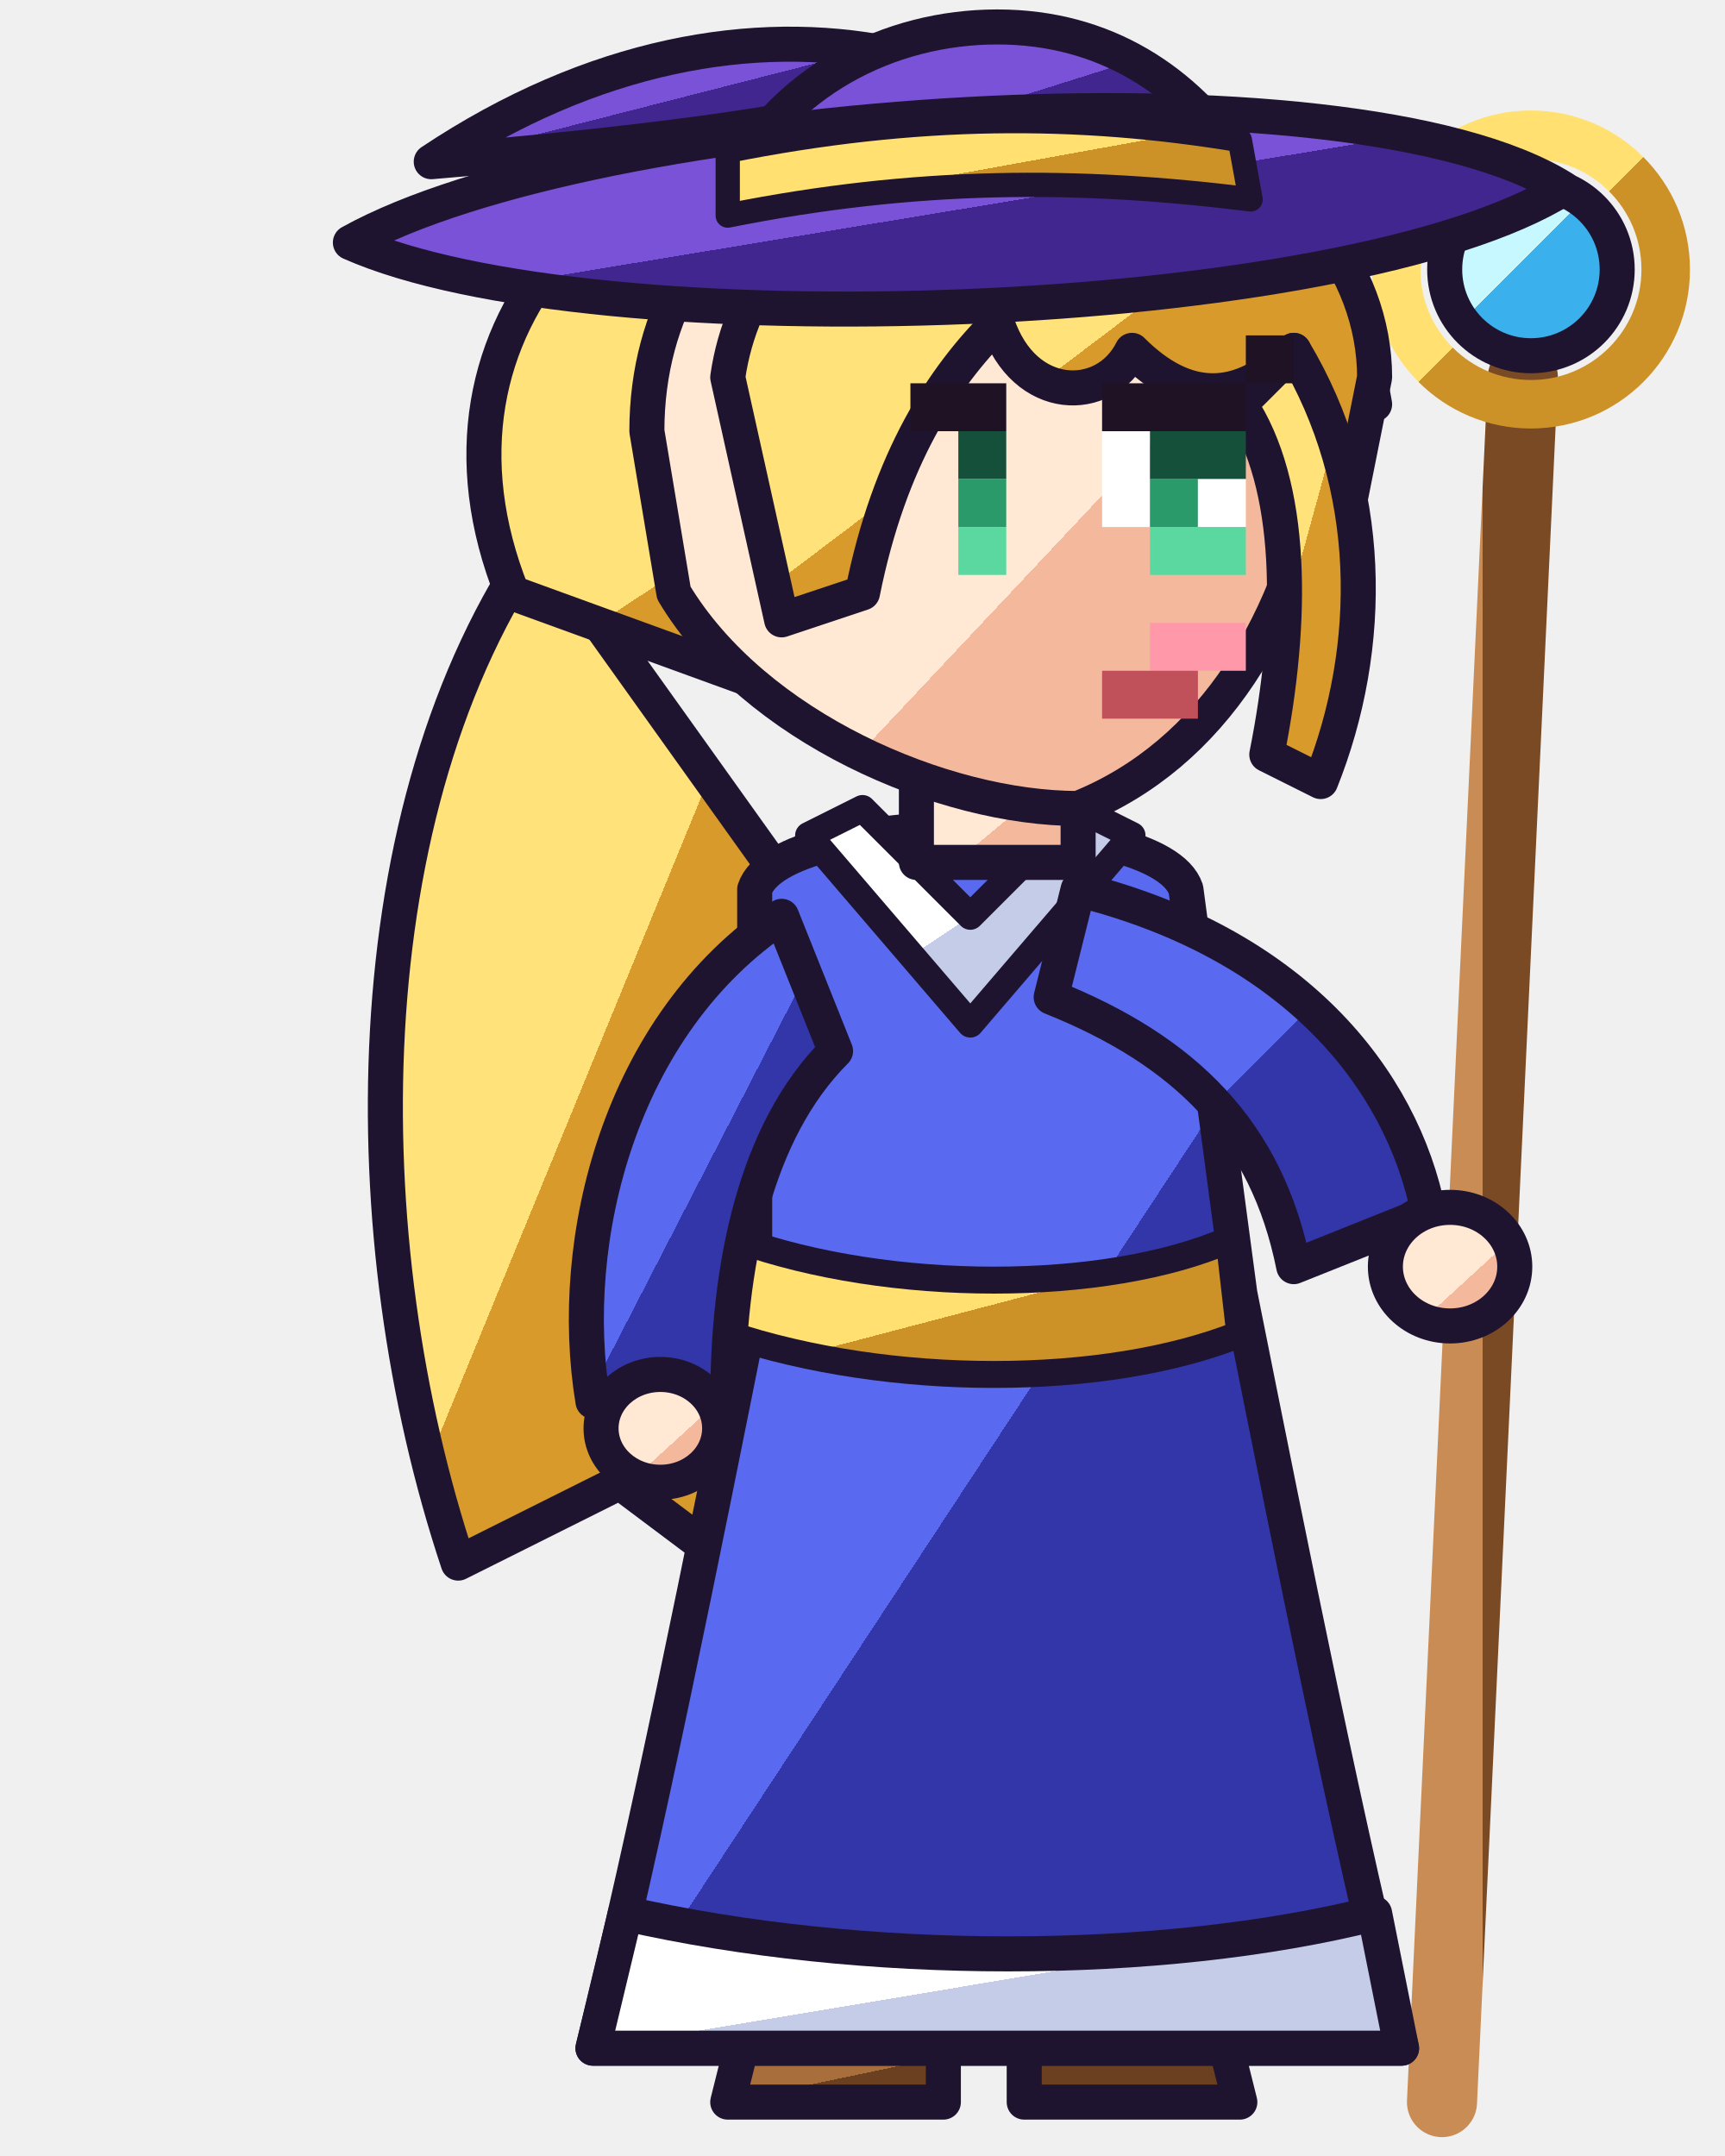
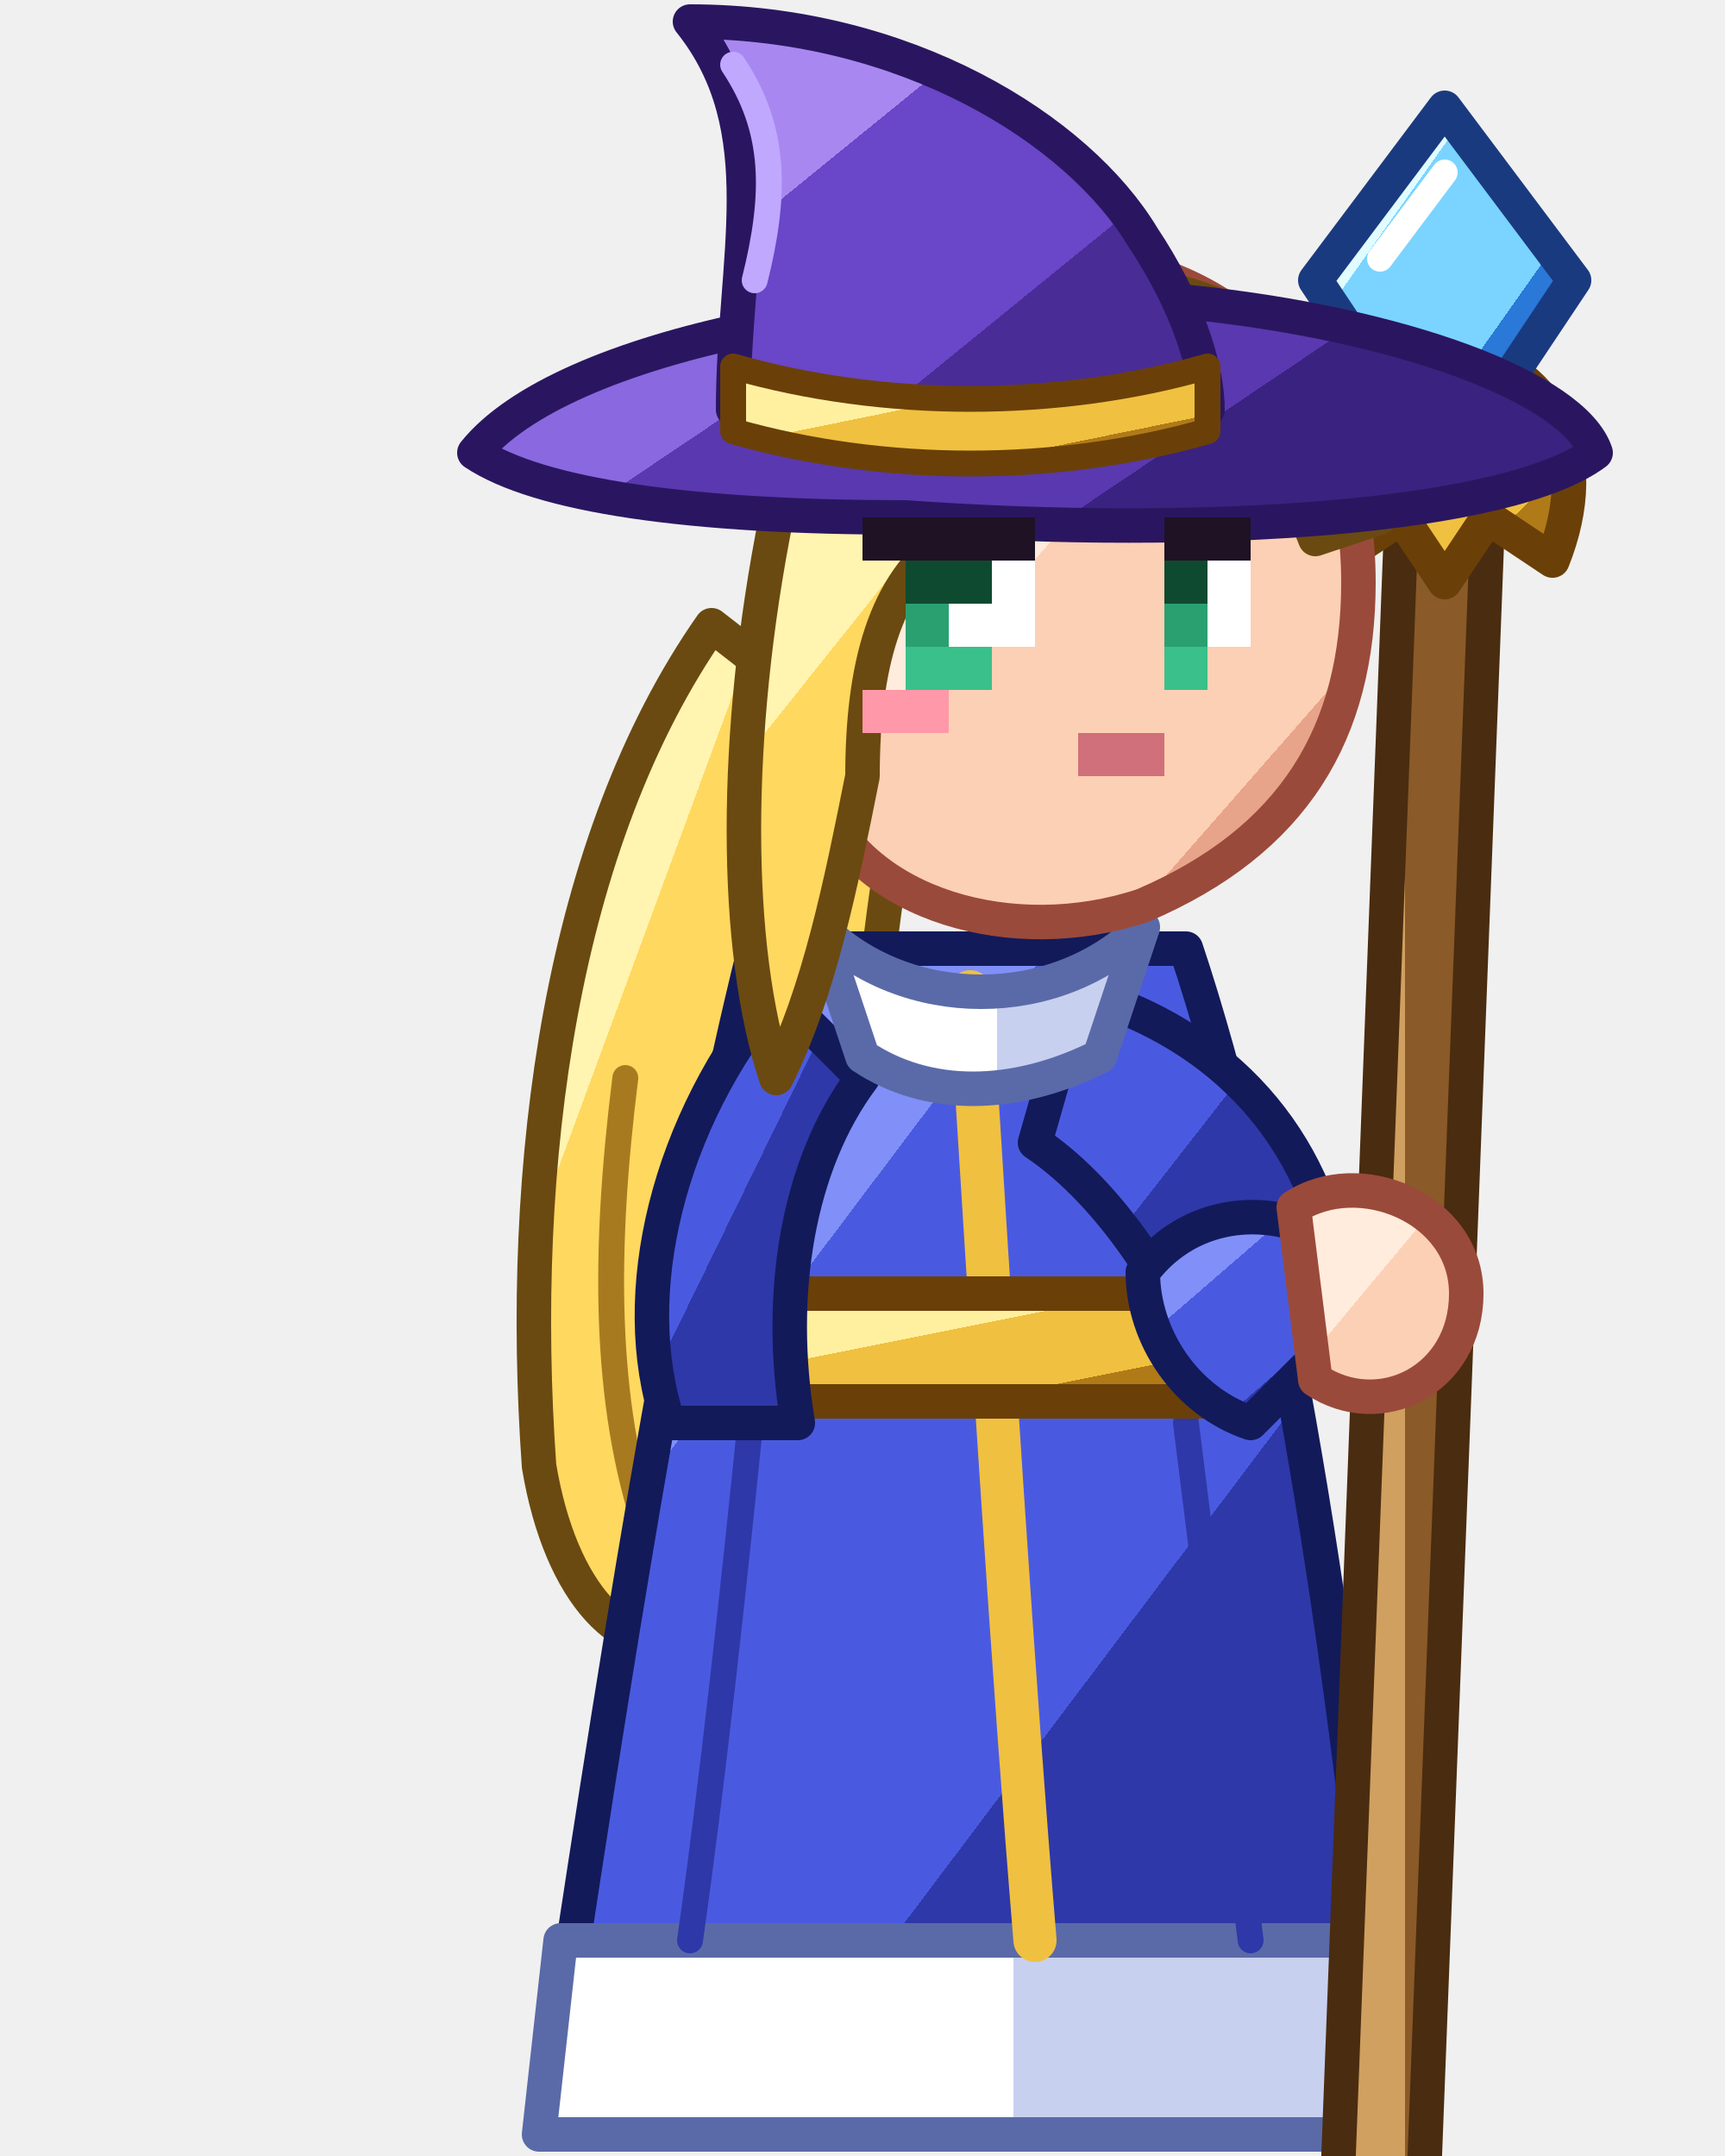
- <svg xmlns="http://www.w3.org/2000/svg" viewBox="0 0 36 45">
+ <svg xmlns="http://www.w3.org/2000/svg" viewBox="0 0 40 50">
  <defs>
    <linearGradient id="skin" x1="0" y1="0" x2="1" y2="1">
-       <stop offset="0.62" stop-color="#ffe8d4" />
-       <stop offset="0.62" stop-color="#f4b89c" />
+       <stop offset="0.45" stop-color="#ffecdc" />
+       <stop offset="0.45" stop-color="#fcd0b4" />
+       <stop offset="0.8" stop-color="#fcd0b4" />
+       <stop offset="0.8" stop-color="#e8a48a" />
+     </linearGradient>
+     <linearGradient id="hat" x1="0" y1="0" x2="1" y2="1">
+       <stop offset="0.3" stop-color="#a888f0" />
+       <stop offset="0.3" stop-color="#6a46c8" />
+       <stop offset="0.65" stop-color="#6a46c8" />
+       <stop offset="0.65" stop-color="#4a2c96" />
+     </linearGradient>
+     <linearGradient id="brim" x1="0" y1="0" x2="1" y2="0.3">
+       <stop offset="0.35" stop-color="#8a68e0" />
+       <stop offset="0.35" stop-color="#5a38b0" />
+       <stop offset="0.75" stop-color="#5a38b0" />
+       <stop offset="0.75" stop-color="#3a2280" />
    </linearGradient>
    <linearGradient id="hair" x1="0" y1="0" x2="1" y2="1">
-       <stop offset="0.5" stop-color="#ffe27a" />
-       <stop offset="0.5" stop-color="#d89a2a" />
+       <stop offset="0.3" stop-color="#fff4b0" />
+       <stop offset="0.3" stop-color="#ffd860" />
+       <stop offset="0.65" stop-color="#ffd860" />
+       <stop offset="0.65" stop-color="#d8a838" />
+       <stop offset="0.88" stop-color="#d8a838" />
+       <stop offset="0.88" stop-color="#a87a20" />
    </linearGradient>
    <linearGradient id="robe" x1="0" y1="0" x2="1" y2="1">
-       <stop offset="0.5" stop-color="#5a6af0" />
-       <stop offset="0.5" stop-color="#3236a8" />
+       <stop offset="0.3" stop-color="#8090f8" />
+       <stop offset="0.3" stop-color="#4a5ae0" />
+       <stop offset="0.66" stop-color="#4a5ae0" />
+       <stop offset="0.66" stop-color="#2e38a8" />
    </linearGradient>
-     <linearGradient id="white" x1="0" y1="0" x2="1" y2="1">
-       <stop offset="0.5" stop-color="#ffffff" />
-       <stop offset="0.5" stop-color="#c4cce8" />
+     <linearGradient id="sleeve" x1="0" y1="0" x2="1" y2="1">
+       <stop offset="0.45" stop-color="#4a5ae0" />
+       <stop offset="0.45" stop-color="#2e38a8" />
    </linearGradient>
-     <linearGradient id="hat" x1="0" y1="0" x2="1" y2="1">
-       <stop offset="0.5" stop-color="#7a52d8" />
-       <stop offset="0.5" stop-color="#422690" />
+     <linearGradient id="hem" x1="0" y1="0" x2="1" y2="0">
+       <stop offset="0.55" stop-color="#ffffff" />
+       <stop offset="0.55" stop-color="#c8d0f0" />
    </linearGradient>
    <linearGradient id="gold" x1="0" y1="0" x2="1" y2="1">
-       <stop offset="0.5" stop-color="#ffe070" />
-       <stop offset="0.5" stop-color="#cc9228" />
+       <stop offset="0.4" stop-color="#fff0a0" />
+       <stop offset="0.4" stop-color="#f0c040" />
+       <stop offset="0.75" stop-color="#f0c040" />
+       <stop offset="0.75" stop-color="#b07a18" />
    </linearGradient>
    <linearGradient id="wood" x1="0" y1="0" x2="1" y2="0">
-       <stop offset="0.5" stop-color="#c88c54" />
-       <stop offset="0.5" stop-color="#7a4a24" />
+       <stop offset="0.45" stop-color="#d0a060" />
+       <stop offset="0.45" stop-color="#8a5a28" />
    </linearGradient>
-     <linearGradient id="leather" x1="0" y1="0" x2="1" y2="1">
-       <stop offset="0.5" stop-color="#a86e3c" />
-       <stop offset="0.5" stop-color="#6a4020" />
-     </linearGradient>
-     <linearGradient id="orb" x1="0" y1="0" x2="1" y2="1">
-       <stop offset="0.45" stop-color="#c8f8ff" />
-       <stop offset="0.45" stop-color="#3ab0ec" />
-     </linearGradient>
-     <linearGradient id="iris" x1="0" y1="0" x2="0" y2="1">
-       <stop offset="0.5" stop-color="#14503a" />
-       <stop offset="0.5" stop-color="#3ac08a" />
+     <linearGradient id="crystal" x1="0" y1="0" x2="1" y2="1">
+       <stop offset="0.3" stop-color="#e0fcff" />
+       <stop offset="0.3" stop-color="#7ad4ff" />
+       <stop offset="0.65" stop-color="#7ad4ff" />
+       <stop offset="0.65" stop-color="#2a78d8" />
    </linearGradient>
  </defs>
-   <g transform="scale(0.5625)">
-     <g stroke="#1e1430" stroke-width="1.3" stroke-linejoin="round" stroke-linecap="round">
-       <path d="M20 20 C13 30 13 46 17 58 L23 55 L27 58 L30 34 Z" fill="url(#hair)" />
-       <path d="M56.5 14 L53.5 78" stroke="url(#wood)" stroke-width="2.6" />
-       <circle cx="56.8" cy="10" r="5" fill="none" stroke="url(#gold)" stroke-width="1.8" />
-       <circle cx="56.8" cy="10" r="3.2" fill="url(#orb)" />
-       <path d="M28 74 L35 74 L35 78 L27 78 Z M38 74 L45 74 L46 78 L38 78 Z" fill="url(#leather)" />
-       <path d="M28 33 C29 30 43 30 44 33 L46 48 C48 58 50 68 52 76 L22 76 C24 68 26 58 28 48 Z" fill="url(#robe)" />
-       <path d="M23.2 71 C32 73 43 73 51 71 L52 76 L22 76 Z" fill="url(#white)" />
-       <path d="M30 31 L36 38 L42 31 L40 30 L36 34 L32 30 Z" fill="url(#white)" stroke-width="1" />
-       <path d="M27.4 46 C33 48 41 48 45.6 46 L46 49.5 C41 51.5 33 51.5 27 49.5 Z" fill="url(#gold)" stroke-width="1" />
-       <path d="M29 34 C23 38 21 46 22 52 L27 52 C27 47 28 42 31 39 Z" fill="url(#robe)" />
-       <ellipse cx="24.5" cy="53" rx="2.2" ry="2" fill="url(#skin)" />
-       <path d="M40 33 C48 35 52 40 53 45 L48 47 C47 42 44 39 39 37 Z" fill="url(#robe)" />
-       <ellipse cx="53.8" cy="47" rx="2.4" ry="2.2" fill="url(#skin)" />
-       <path d="M34 27 L40 27 L40 32 L34 32 Z" fill="url(#skin)" />
-       <path d="M19 22 C15 12 23 4 34 4 C44 4 50 9 51 15 L30 17 L30 26 Z" fill="url(#hair)" />
-       <path d="M24 16 C24 7 33 3 40 3 C47 4 50 10 49 17 C48 23 45 28 40 30 C35 30 28 27 25 22 Z" fill="url(#skin)" />
-       <path d="M27 14 C28 7 36 4 43 5 C48 6 51 10 51 14 L50 19 L48 13 C46 15 44 15 42 13 C41 15 38 15 37 12 C35 14 33 17 32 22 L29 23 Z" fill="url(#hair)" />
-       <path d="M48 13 C51 18 51 24 49 29 L47 28 C48 23 48 18 46 15 Z" fill="url(#hair)" />
-       <path d="M33 2 C28 1 22 2 16 6 C22 5.5 26 5 29 4.5 Z" fill="url(#hat)" />
-       <path d="M27 7 C29 3 33 1 37 1 C41 1 44 3 46 6 Z" fill="url(#hat)" />
-       <path d="M13 9 C22 4 50 2 58 7 C50 12 22 13 13 9 Z" fill="url(#hat)" />
-       <path d="M27 5.6 C34 4.2 40 4.2 46 5.2 L46.4 7.4 C40 6.6 34 6.6 27 8 Z" fill="url(#gold)" stroke-width="0.9" />
+   <g transform="scale(0.25) translate(0 8)">
+     <g stroke-width="3.2" stroke-linejoin="round" stroke-linecap="round">
+       <path d="M66 50 C52 70 48 100 50 128 C52 140 58 146 64 144 C60 130 62 116 66 104 C70 120 74 132 82 136 C78 112 80 86 84 64 Z" fill="url(#hair)" stroke="#6a4a10" />
+       <path d="M58 92 C56 108 56 122 60 134 M70 96 C70 110 72 122 76 130" fill="none" stroke="#a87a20" stroke-width="2.4" />
+       <path d="M70 80 C64 104 58 140 52 180 L128 180 C124 140 118 104 110 80 Z" fill="url(#robe)" stroke="#121a5a" />
+       <path d="M52 172 L128 172 L130 190 L50 190 Z" fill="url(#hem)" stroke="#5a6aa8" />
+       <path d="M90 84 C92 116 94 148 96 172" fill="none" stroke="#f0c040" stroke-width="4" />
+       <path d="M70 120 C68 140 66 158 64 172 M110 124 C112 140 114 156 116 172" fill="none" stroke="#2e38a8" stroke-width="2.4" />
+       <path d="M66 112 L114 112 L115 122 L65 122 Z" fill="url(#gold)" stroke="#6a4008" />
+       <path d="M72 84 C62 96 58 112 62 124 L74 124 C72 112 74 100 80 92 Z" fill="url(#sleeve)" stroke="#121a5a" />
+       <path d="M124 196 L130 40 L138 40 L132 196 Z" fill="url(#wood)" stroke="#4a2c10" />
+       <path d="M124 44 C120 34 124 26 134 24 C144 26 148 34 144 44 L138 40 L134 46 L130 40 Z" fill="url(#gold)" stroke="#6a4008" />
+       <path d="M134 2 L146 18 L134 36 L122 18 Z" fill="url(#crystal)" stroke="#1a3a80" />
+       <path d="M128 16 L134 8" fill="none" stroke="#ffffff" stroke-width="2.4" />
+       <path d="M100 84 C114 88 122 98 124 110 L112 120 C108 110 102 102 96 98 Z" fill="url(#sleeve)" stroke="#121a5a" />
+       <path d="M106 110 C112 102 124 104 128 112 L116 124 C110 122 106 116 106 110 Z" fill="url(#robe)" stroke="#121a5a" />
+       <path d="M120 104 C126 100 136 104 136 112 C136 120 128 124 122 120 Z" fill="url(#skin)" stroke="#9a4a3a" />
+       <path d="M76 78 C84 86 98 86 106 78 L102 90 C94 94 86 94 80 90 Z" fill="url(#hem)" stroke="#5a6aa8" />
+       <path d="M72 50 C70 26 84 16 98 16 C114 16 126 28 126 46 C126 60 120 70 106 76 C94 80 80 76 76 66 C74 62 72 56 72 50 Z" fill="url(#skin)" stroke="#9a4a3a" />
+       <path d="M72 40 C74 26 88 18 104 18 C118 20 128 28 128 40 L122 42 L118 32 L112 40 L106 30 L100 40 L94 30 L88 42 C82 46 80 54 80 64 C78 74 76 84 72 92 C68 80 68 60 72 40 Z" fill="url(#hair)" stroke="#6a4a10" />
+       <path d="M88 22 C96 19 106 19 114 22" fill="none" stroke="#fff4b0" stroke-width="2.6" />
+       <path d="M44 34 C52 24 82 18 110 20 C130 22 146 28 148 34 C140 40 112 42 84 40 C64 40 50 38 44 34 Z" fill="url(#brim)" stroke="#2a1660" />
+       <path d="M68 30 C68 16 72 4 64 -6 C84 -6 100 4 106 14 C110 20 112 26 112 30 C98 34 82 34 68 30 Z" fill="url(#hat)" stroke="#2a1660" />
+       <path d="M68 26 C82 30 98 30 112 26 L112 32 C98 36 82 36 68 32 Z" fill="url(#gold)" stroke="#6a4008" stroke-width="2.4" />
+       <path d="M70 18 C72 10 72 4 68 -2" fill="none" stroke="#c0a8ff" stroke-width="2.4" />
    </g>
  </g>
  <g>
-     <rect x="23" y="8" width="3" height="1" fill="#1e1224" />
-     <rect x="19" y="8" width="2" height="1" fill="#1e1224" />
-     <rect x="23" y="9" width="1" height="2" fill="#ffffff" />
-     <rect x="24" y="9" width="2" height="1" fill="#14503a" />
-     <rect x="24" y="10" width="1" height="1" fill="#2a9a6a" />
-     <rect x="25" y="10" width="1" height="1" fill="#ffffff" />
-     <rect x="24" y="11" width="2" height="1" fill="#5ad8a0" />
-     <rect x="20" y="9" width="1" height="1" fill="#14503a" />
-     <rect x="20" y="10" width="1" height="1" fill="#2a9a6a" />
-     <rect x="20" y="11" width="1" height="1" fill="#5ad8a0" />
-     <rect x="26" y="7" width="1" height="1" fill="#1e1224" />
-     <rect x="24" y="13" width="2" height="1" fill="#ff98a8" />
-     <rect x="23" y="14" width="2" height="1" fill="#c0505a" />
+     <rect x="21" y="12" width="3" height="1" fill="#1e1224" />
+     <rect x="27" y="12" width="2" height="1" fill="#1e1224" />
+     <rect x="20" y="12" width="1" height="1" fill="#1e1224" />
+     <rect x="21" y="13" width="2" height="1" fill="#0e4a30" />
+     <rect x="23" y="13" width="1" height="2" fill="#ffffff" />
+     <rect x="21" y="14" width="1" height="1" fill="#2aa070" />
+     <rect x="22" y="14" width="1" height="1" fill="#ffffff" />
+     <rect x="21" y="15" width="2" height="1" fill="#3ac08a" />
+     <rect x="27" y="13" width="1" height="1" fill="#0e4a30" />
+     <rect x="28" y="13" width="1" height="2" fill="#ffffff" />
+     <rect x="27" y="14" width="1" height="1" fill="#2aa070" />
+     <rect x="27" y="15" width="1" height="1" fill="#3ac08a" />
+     <rect x="20" y="16" width="2" height="1" fill="#ff98a8" />
+     <rect x="25" y="17" width="2" height="1" fill="#d0707a" />
  </g>
</svg>
